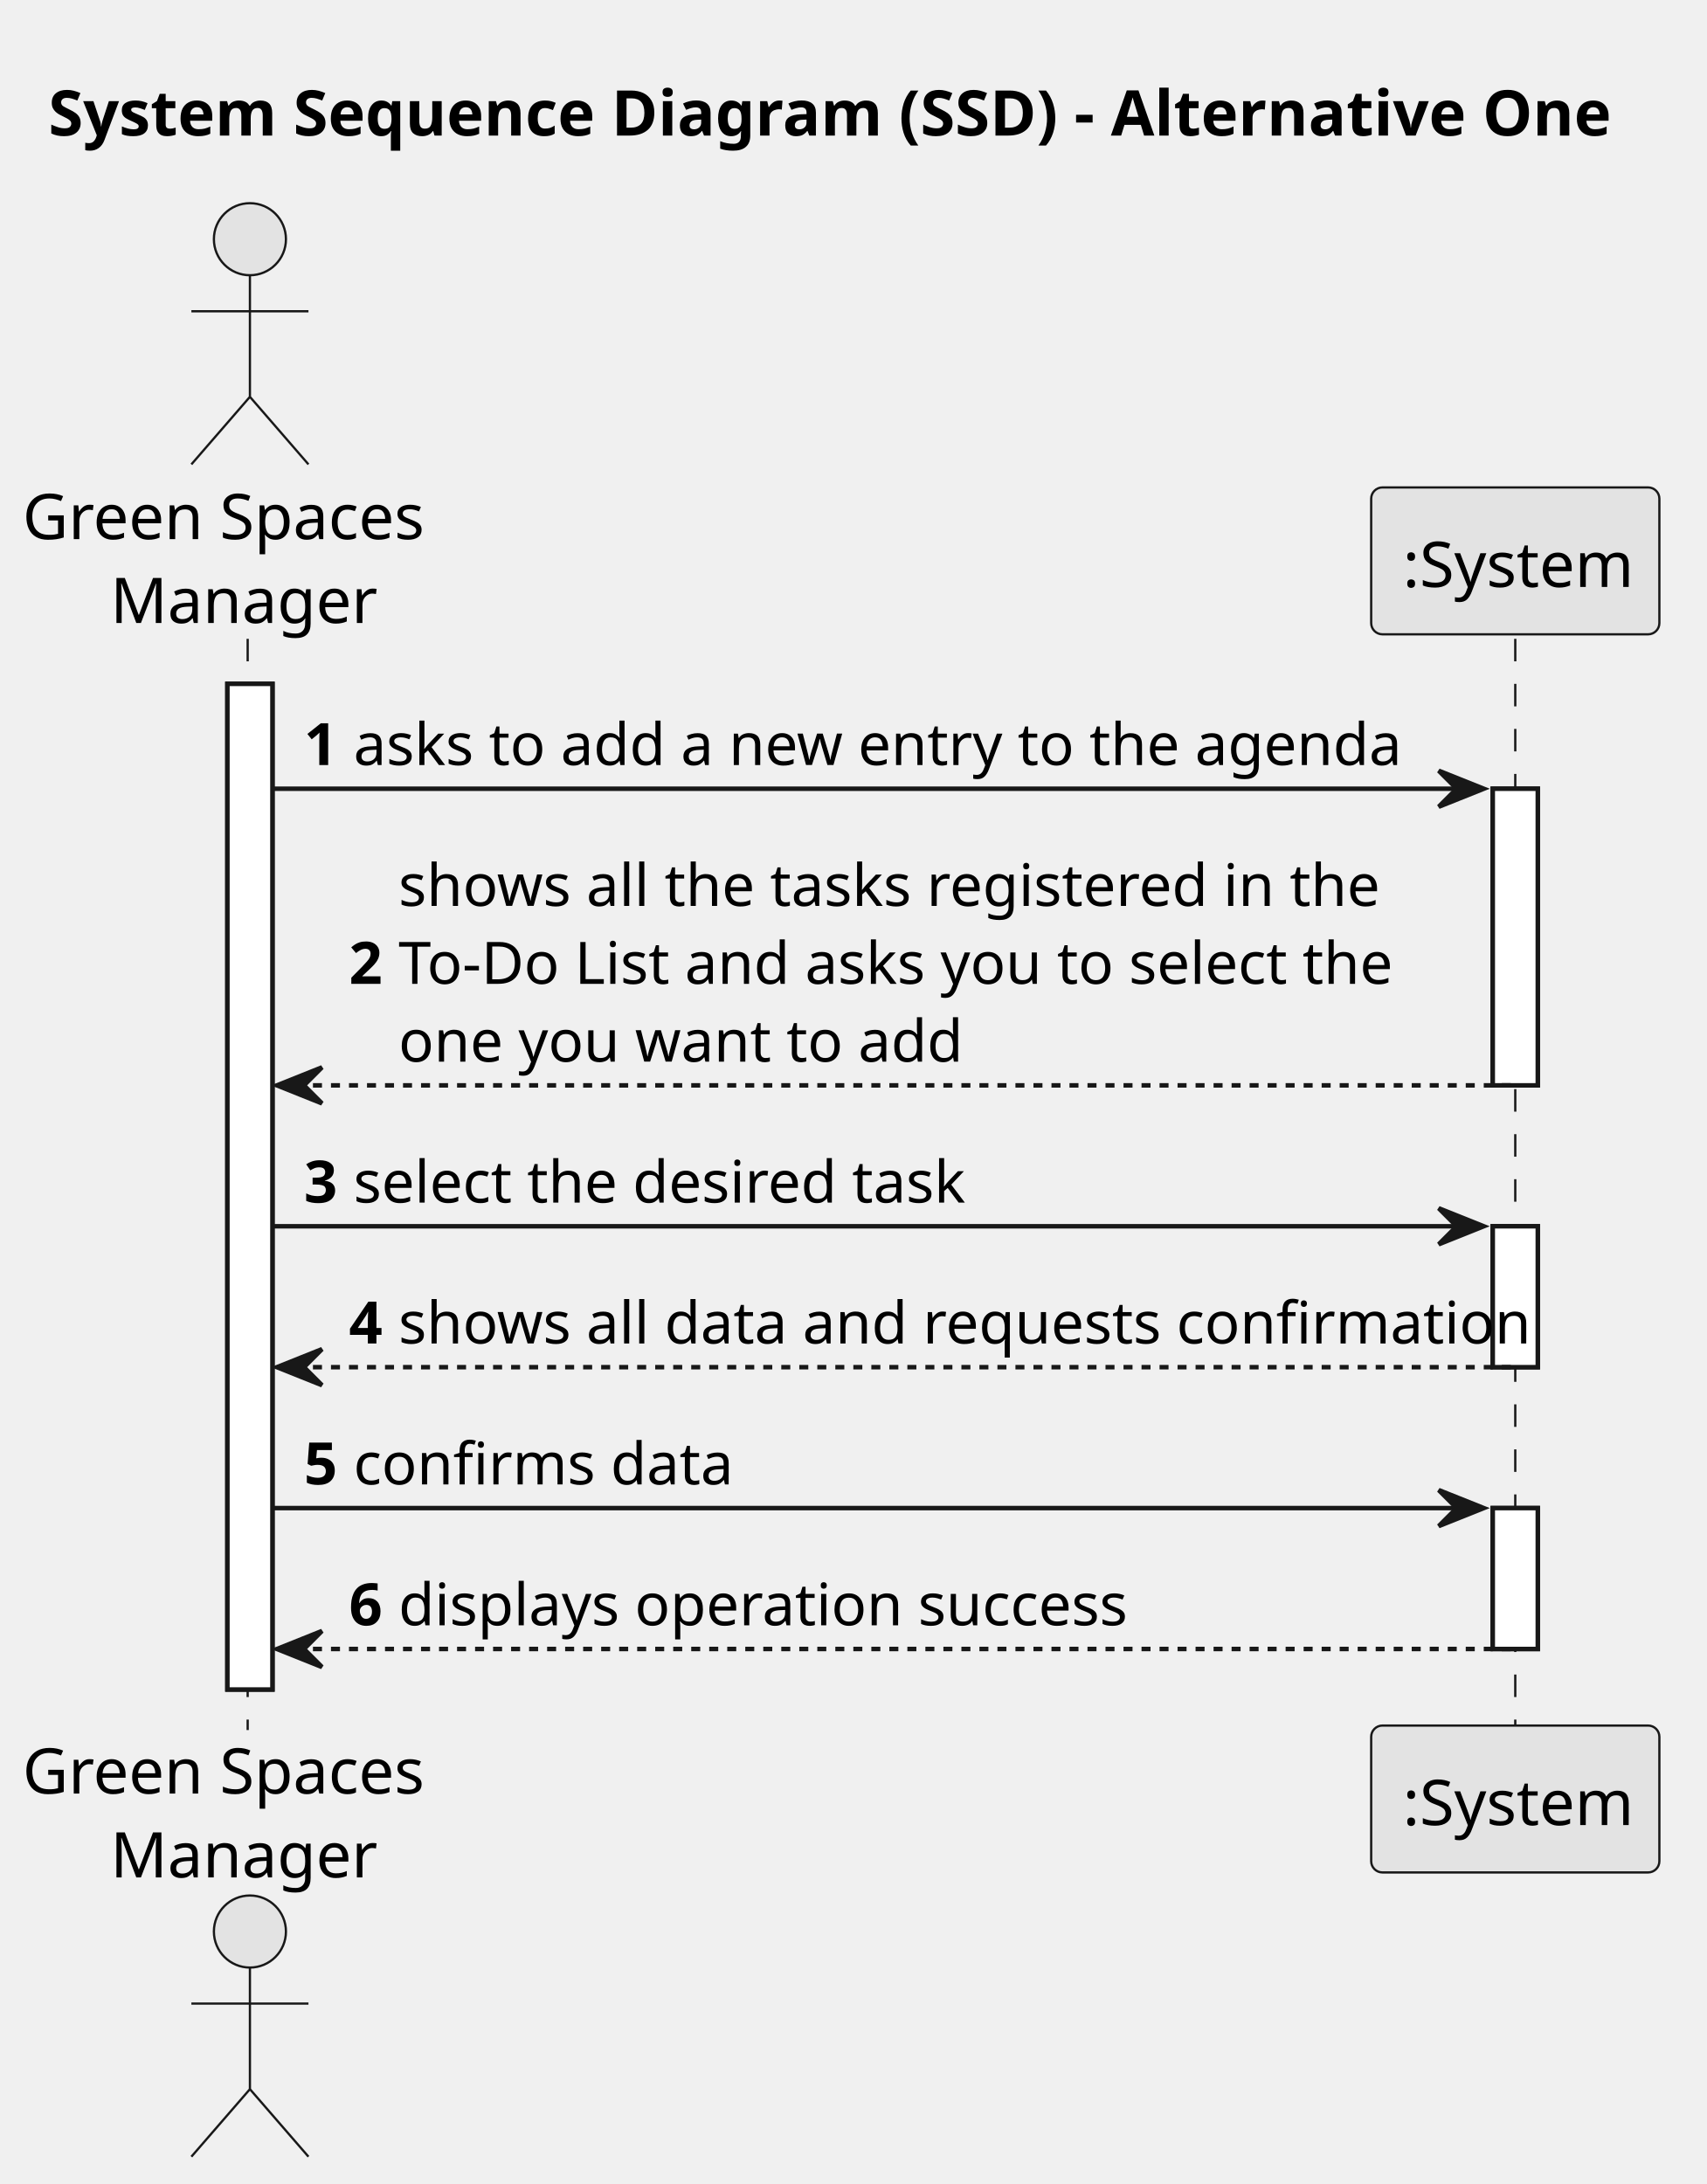
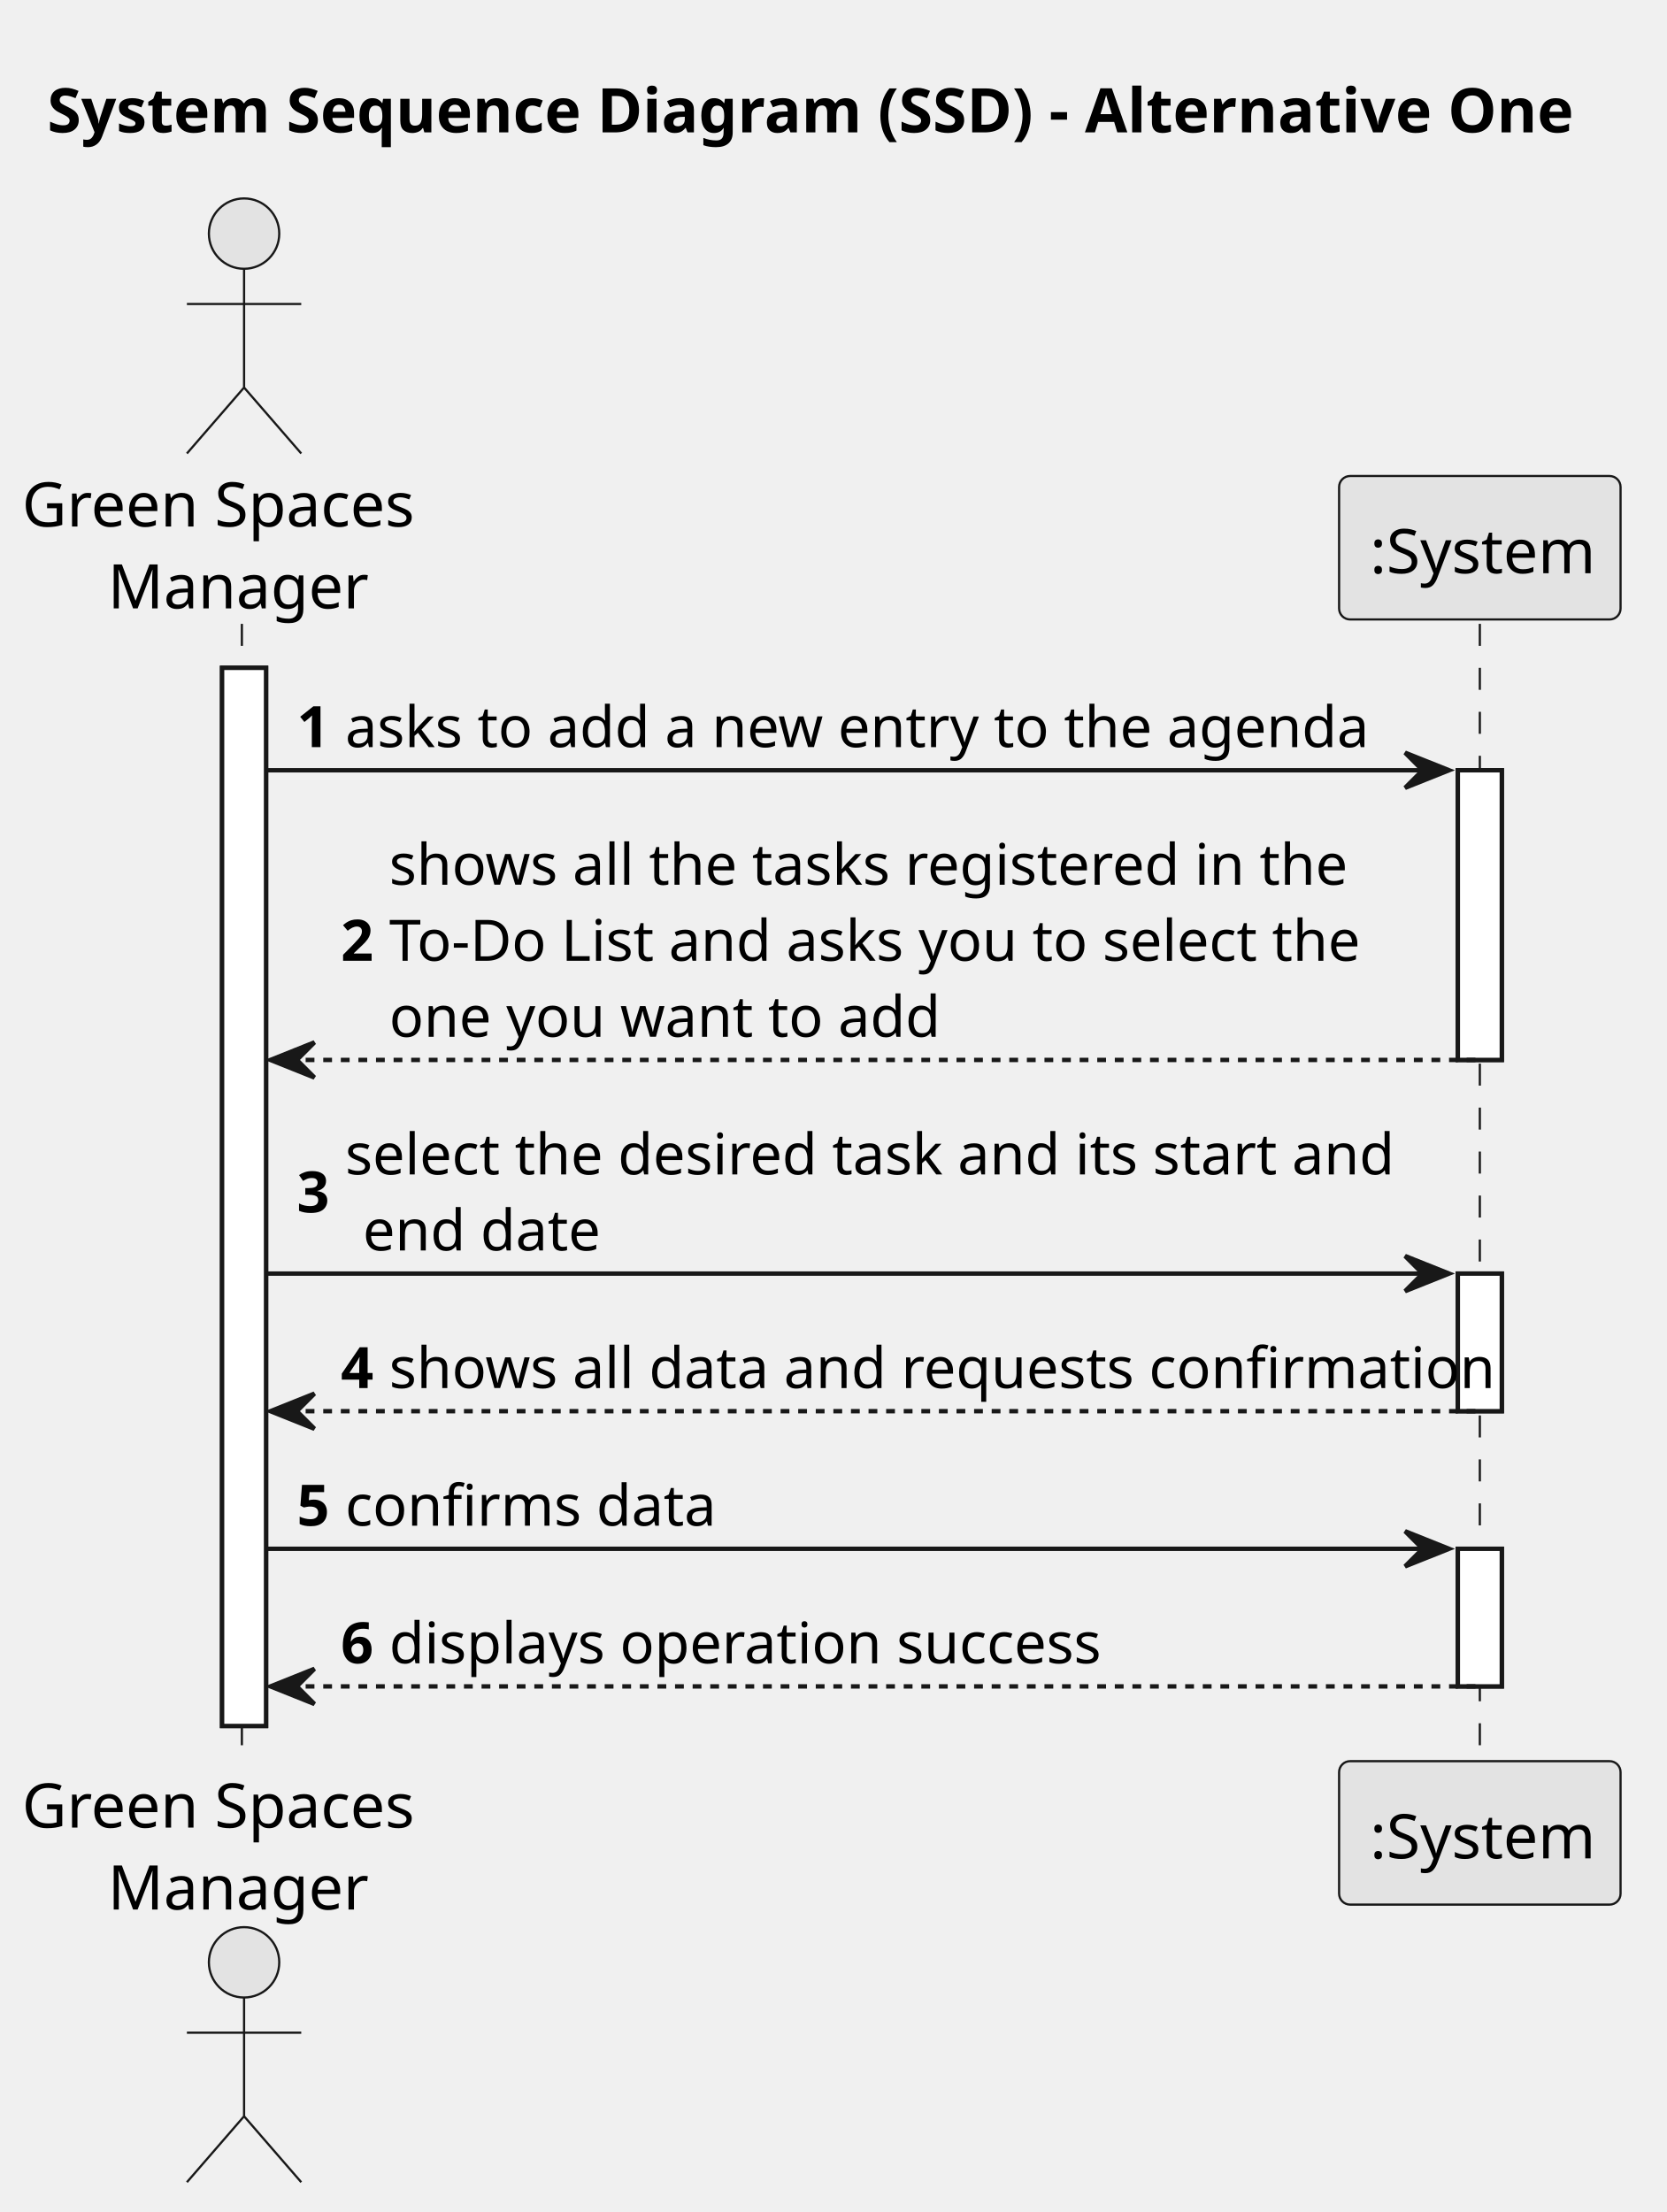
- <svg xmlns="http://www.w3.org/2000/svg" contentStyleType="text/css" height="485px" preserveAspectRatio="none" style="width:379px;height:485px;background:#FFFFFF;" version="1.1" viewBox="0 0 379 485" width="379px" zoomAndPan="magnify">
+ <svg xmlns="http://www.w3.org/2000/svg" contentStyleType="text/css" height="503px" preserveAspectRatio="none" style="width:379px;height:503px;background:#FFFFFF;" version="1.1" viewBox="0 0 379 503" width="379px" zoomAndPan="magnify">
  <defs />
  <g>
    <text fill="#000000" font-family="sans-serif" font-size="14" font-weight="bold" lengthAdjust="spacing" textLength="351" x="10.75" y="30.107">System Sequence Diagram (SSD) - Alternative One</text>
-     <rect fill="#FFFFFF" height="223.328" style="stroke:#181818;stroke-width:1.0;" width="10" x="50.5" y="151.863" />
+     <rect fill="#FFFFFF" height="240.619" style="stroke:#181818;stroke-width:1.0;" width="10" x="50.5" y="151.863" />
    <rect fill="#FFFFFF" height="65.873" style="stroke:#181818;stroke-width:1.0;" width="10" x="331.5" y="175.154" />
-     <rect fill="#FFFFFF" height="31.291" style="stroke:#181818;stroke-width:1.0;" width="10" x="331.5" y="272.318" />
-     <rect fill="#FFFFFF" height="31.291" style="stroke:#181818;stroke-width:1.0;" width="10" x="331.5" y="334.9" />
-     <line style="stroke:#181818;stroke-width:0.5;stroke-dasharray:5.0,5.0;" x1="55" x2="55" y1="141.863" y2="384.191" />
-     <line style="stroke:#181818;stroke-width:0.5;stroke-dasharray:5.0,5.0;" x1="336.5" x2="336.5" y1="141.863" y2="384.191" />
+     <rect fill="#FFFFFF" height="31.291" style="stroke:#181818;stroke-width:1.0;" width="10" x="331.5" y="289.609" />
+     <rect fill="#FFFFFF" height="31.291" style="stroke:#181818;stroke-width:1.0;" width="10" x="331.5" y="352.191" />
+     <line style="stroke:#181818;stroke-width:0.5;stroke-dasharray:5.0,5.0;" x1="55" x2="55" y1="141.863" y2="401.482" />
+     <line style="stroke:#181818;stroke-width:0.5;stroke-dasharray:5.0,5.0;" x1="336.5" x2="336.5" y1="141.863" y2="401.482" />
    <text fill="#000000" font-family="sans-serif" font-size="14" lengthAdjust="spacing" textLength="91" x="5" y="119.728">Green Spaces</text>
    <text fill="#000000" font-family="sans-serif" font-size="14" lengthAdjust="spacing" textLength="56" x="24.5" y="138.35">Manager</text>
    <ellipse cx="55.5" cy="53.121" fill="#E3E3E3" rx="8" ry="8" style="stroke:#181818;stroke-width:0.5;" />
    <path d="M55.5,61.121 L55.5,88.121 M42.5,69.121 L68.5,69.121 M55.5,88.121 L42.5,103.121 M55.5,88.121 L68.5,103.121 " fill="none" style="stroke:#181818;stroke-width:0.5;" />
-     <text fill="#000000" font-family="sans-serif" font-size="14" lengthAdjust="spacing" textLength="91" x="5" y="398.299">Green Spaces</text>
-     <text fill="#000000" font-family="sans-serif" font-size="14" lengthAdjust="spacing" textLength="56" x="24.5" y="416.92">Manager</text>
-     <ellipse cx="55.5" cy="428.934" fill="#E3E3E3" rx="8" ry="8" style="stroke:#181818;stroke-width:0.5;" />
-     <path d="M55.5,436.934 L55.5,463.934 M42.5,444.934 L68.5,444.934 M55.5,463.934 L42.5,478.934 M55.5,463.934 L68.5,478.934 " fill="none" style="stroke:#181818;stroke-width:0.5;" />
+     <text fill="#000000" font-family="sans-serif" font-size="14" lengthAdjust="spacing" textLength="91" x="5" y="415.59">Green Spaces</text>
+     <text fill="#000000" font-family="sans-serif" font-size="14" lengthAdjust="spacing" textLength="56" x="24.5" y="434.211">Manager</text>
+     <ellipse cx="55.5" cy="446.225" fill="#E3E3E3" rx="8" ry="8" style="stroke:#181818;stroke-width:0.5;" />
+     <path d="M55.5,454.225 L55.5,481.225 M42.5,462.225 L68.5,462.225 M55.5,481.225 L42.5,496.225 M55.5,481.225 L68.5,496.225 " fill="none" style="stroke:#181818;stroke-width:0.5;" />
    <rect fill="#E3E3E3" height="32.621" rx="2.5" ry="2.5" style="stroke:#181818;stroke-width:0.5;" width="64" x="304.5" y="108.242" />
    <text fill="#000000" font-family="sans-serif" font-size="14" lengthAdjust="spacing" textLength="50" x="311.5" y="130.35">:System</text>
-     <rect fill="#E3E3E3" height="32.621" rx="2.5" ry="2.5" style="stroke:#181818;stroke-width:0.5;" width="64" x="304.5" y="383.191" />
-     <text fill="#000000" font-family="sans-serif" font-size="14" lengthAdjust="spacing" textLength="50" x="311.5" y="405.299">:System</text>
-     <rect fill="#FFFFFF" height="223.328" style="stroke:#181818;stroke-width:1.0;" width="10" x="50.5" y="151.863" />
+     <rect fill="#E3E3E3" height="32.621" rx="2.5" ry="2.5" style="stroke:#181818;stroke-width:0.5;" width="64" x="304.5" y="400.482" />
+     <text fill="#000000" font-family="sans-serif" font-size="14" lengthAdjust="spacing" textLength="50" x="311.5" y="422.59">:System</text>
+     <rect fill="#FFFFFF" height="240.619" style="stroke:#181818;stroke-width:1.0;" width="10" x="50.5" y="151.863" />
    <rect fill="#FFFFFF" height="65.873" style="stroke:#181818;stroke-width:1.0;" width="10" x="331.5" y="175.154" />
-     <rect fill="#FFFFFF" height="31.291" style="stroke:#181818;stroke-width:1.0;" width="10" x="331.5" y="272.318" />
-     <rect fill="#FFFFFF" height="31.291" style="stroke:#181818;stroke-width:1.0;" width="10" x="331.5" y="334.9" />
+     <rect fill="#FFFFFF" height="31.291" style="stroke:#181818;stroke-width:1.0;" width="10" x="331.5" y="289.609" />
+     <rect fill="#FFFFFF" height="31.291" style="stroke:#181818;stroke-width:1.0;" width="10" x="331.5" y="352.191" />
    <polygon fill="#181818" points="319.5,171.154,329.5,175.154,319.5,179.154,323.5,175.154" style="stroke:#181818;stroke-width:1.0;" />
    <line style="stroke:#181818;stroke-width:1.0;" x1="60.5" x2="325.5" y1="175.154" y2="175.154" />
    <text fill="#000000" font-family="sans-serif" font-size="13" font-weight="bold" lengthAdjust="spacing" textLength="7" x="67.5" y="169.892">1</text>
    <text fill="#000000" font-family="sans-serif" font-size="13" lengthAdjust="spacing" textLength="222" x="78.5" y="169.892">asks to add a new entry to the agenda</text>
    <polygon fill="#181818" points="71.5,237.027,61.5,241.027,71.5,245.027,67.5,241.027" style="stroke:#181818;stroke-width:1.0;" />
    <line style="stroke:#181818;stroke-width:1.0;stroke-dasharray:2.0,2.0;" x1="65.5" x2="335.5" y1="241.027" y2="241.027" />
    <text fill="#000000" font-family="sans-serif" font-size="13" font-weight="bold" lengthAdjust="spacing" textLength="7" x="77.5" y="218.474">2</text>
    <text fill="#000000" font-family="sans-serif" font-size="13" lengthAdjust="spacing" textLength="209" x="88.5" y="201.183">shows all the tasks registered in the</text>
    <text fill="#000000" font-family="sans-serif" font-size="13" lengthAdjust="spacing" textLength="217" x="88.5" y="218.474">To-Do List and asks you to select the</text>
    <text fill="#000000" font-family="sans-serif" font-size="13" lengthAdjust="spacing" textLength="117" x="88.5" y="235.765">one you want to add</text>
-     <polygon fill="#181818" points="319.5,268.318,329.5,272.318,319.5,276.318,323.5,272.318" style="stroke:#181818;stroke-width:1.0;" />
-     <line style="stroke:#181818;stroke-width:1.0;" x1="60.5" x2="325.5" y1="272.318" y2="272.318" />
-     <text fill="#000000" font-family="sans-serif" font-size="13" font-weight="bold" lengthAdjust="spacing" textLength="7" x="67.5" y="267.056">3</text>
-     <text fill="#000000" font-family="sans-serif" font-size="13" lengthAdjust="spacing" textLength="132" x="78.5" y="267.056">select the desired task</text>
-     <polygon fill="#181818" points="71.5,299.609,61.5,303.609,71.5,307.609,67.5,303.609" style="stroke:#181818;stroke-width:1.0;" />
-     <line style="stroke:#181818;stroke-width:1.0;stroke-dasharray:2.0,2.0;" x1="65.5" x2="335.5" y1="303.609" y2="303.609" />
-     <text fill="#000000" font-family="sans-serif" font-size="13" font-weight="bold" lengthAdjust="spacing" textLength="7" x="77.5" y="298.347">4</text>
-     <text fill="#000000" font-family="sans-serif" font-size="13" lengthAdjust="spacing" textLength="236" x="88.5" y="298.347">shows all data and requests confirmation</text>
-     <polygon fill="#181818" points="319.5,330.9,329.5,334.9,319.5,338.9,323.5,334.9" style="stroke:#181818;stroke-width:1.0;" />
-     <line style="stroke:#181818;stroke-width:1.0;" x1="60.5" x2="325.5" y1="334.9" y2="334.9" />
-     <text fill="#000000" font-family="sans-serif" font-size="13" font-weight="bold" lengthAdjust="spacing" textLength="7" x="67.5" y="329.638">5</text>
-     <text fill="#000000" font-family="sans-serif" font-size="13" lengthAdjust="spacing" textLength="78" x="78.5" y="329.638">confirms data</text>
-     <polygon fill="#181818" points="71.5,362.191,61.5,366.191,71.5,370.191,67.5,366.191" style="stroke:#181818;stroke-width:1.0;" />
-     <line style="stroke:#181818;stroke-width:1.0;stroke-dasharray:2.0,2.0;" x1="65.5" x2="335.5" y1="366.191" y2="366.191" />
-     <text fill="#000000" font-family="sans-serif" font-size="13" font-weight="bold" lengthAdjust="spacing" textLength="7" x="77.5" y="360.929">6</text>
-     <text fill="#000000" font-family="sans-serif" font-size="13" lengthAdjust="spacing" textLength="158" x="88.5" y="360.929">displays operation success</text>
+     <polygon fill="#181818" points="319.5,285.609,329.5,289.609,319.5,293.609,323.5,289.609" style="stroke:#181818;stroke-width:1.0;" />
+     <line style="stroke:#181818;stroke-width:1.0;" x1="60.5" x2="325.5" y1="289.609" y2="289.609" />
+     <text fill="#000000" font-family="sans-serif" font-size="13" font-weight="bold" lengthAdjust="spacing" textLength="7" x="67.5" y="275.701">3</text>
+     <text fill="#000000" font-family="sans-serif" font-size="13" lengthAdjust="spacing" textLength="230" x="78.5" y="267.056">select the desired task and its start and</text>
+     <text fill="#000000" font-family="sans-serif" font-size="13" lengthAdjust="spacing" textLength="50" x="82.5" y="284.347">end date</text>
+     <polygon fill="#181818" points="71.5,316.9,61.5,320.9,71.5,324.9,67.5,320.9" style="stroke:#181818;stroke-width:1.0;" />
+     <line style="stroke:#181818;stroke-width:1.0;stroke-dasharray:2.0,2.0;" x1="65.5" x2="335.5" y1="320.9" y2="320.9" />
+     <text fill="#000000" font-family="sans-serif" font-size="13" font-weight="bold" lengthAdjust="spacing" textLength="7" x="77.5" y="315.638">4</text>
+     <text fill="#000000" font-family="sans-serif" font-size="13" lengthAdjust="spacing" textLength="236" x="88.5" y="315.638">shows all data and requests confirmation</text>
+     <polygon fill="#181818" points="319.5,348.191,329.5,352.191,319.5,356.191,323.5,352.191" style="stroke:#181818;stroke-width:1.0;" />
+     <line style="stroke:#181818;stroke-width:1.0;" x1="60.5" x2="325.5" y1="352.191" y2="352.191" />
+     <text fill="#000000" font-family="sans-serif" font-size="13" font-weight="bold" lengthAdjust="spacing" textLength="7" x="67.5" y="346.929">5</text>
+     <text fill="#000000" font-family="sans-serif" font-size="13" lengthAdjust="spacing" textLength="78" x="78.5" y="346.929">confirms data</text>
+     <polygon fill="#181818" points="71.5,379.482,61.5,383.482,71.5,387.482,67.5,383.482" style="stroke:#181818;stroke-width:1.0;" />
+     <line style="stroke:#181818;stroke-width:1.0;stroke-dasharray:2.0,2.0;" x1="65.5" x2="335.5" y1="383.482" y2="383.482" />
+     <text fill="#000000" font-family="sans-serif" font-size="13" font-weight="bold" lengthAdjust="spacing" textLength="7" x="77.5" y="378.22">6</text>
+     <text fill="#000000" font-family="sans-serif" font-size="13" lengthAdjust="spacing" textLength="158" x="88.5" y="378.22">displays operation success</text>
  </g>
</svg>
